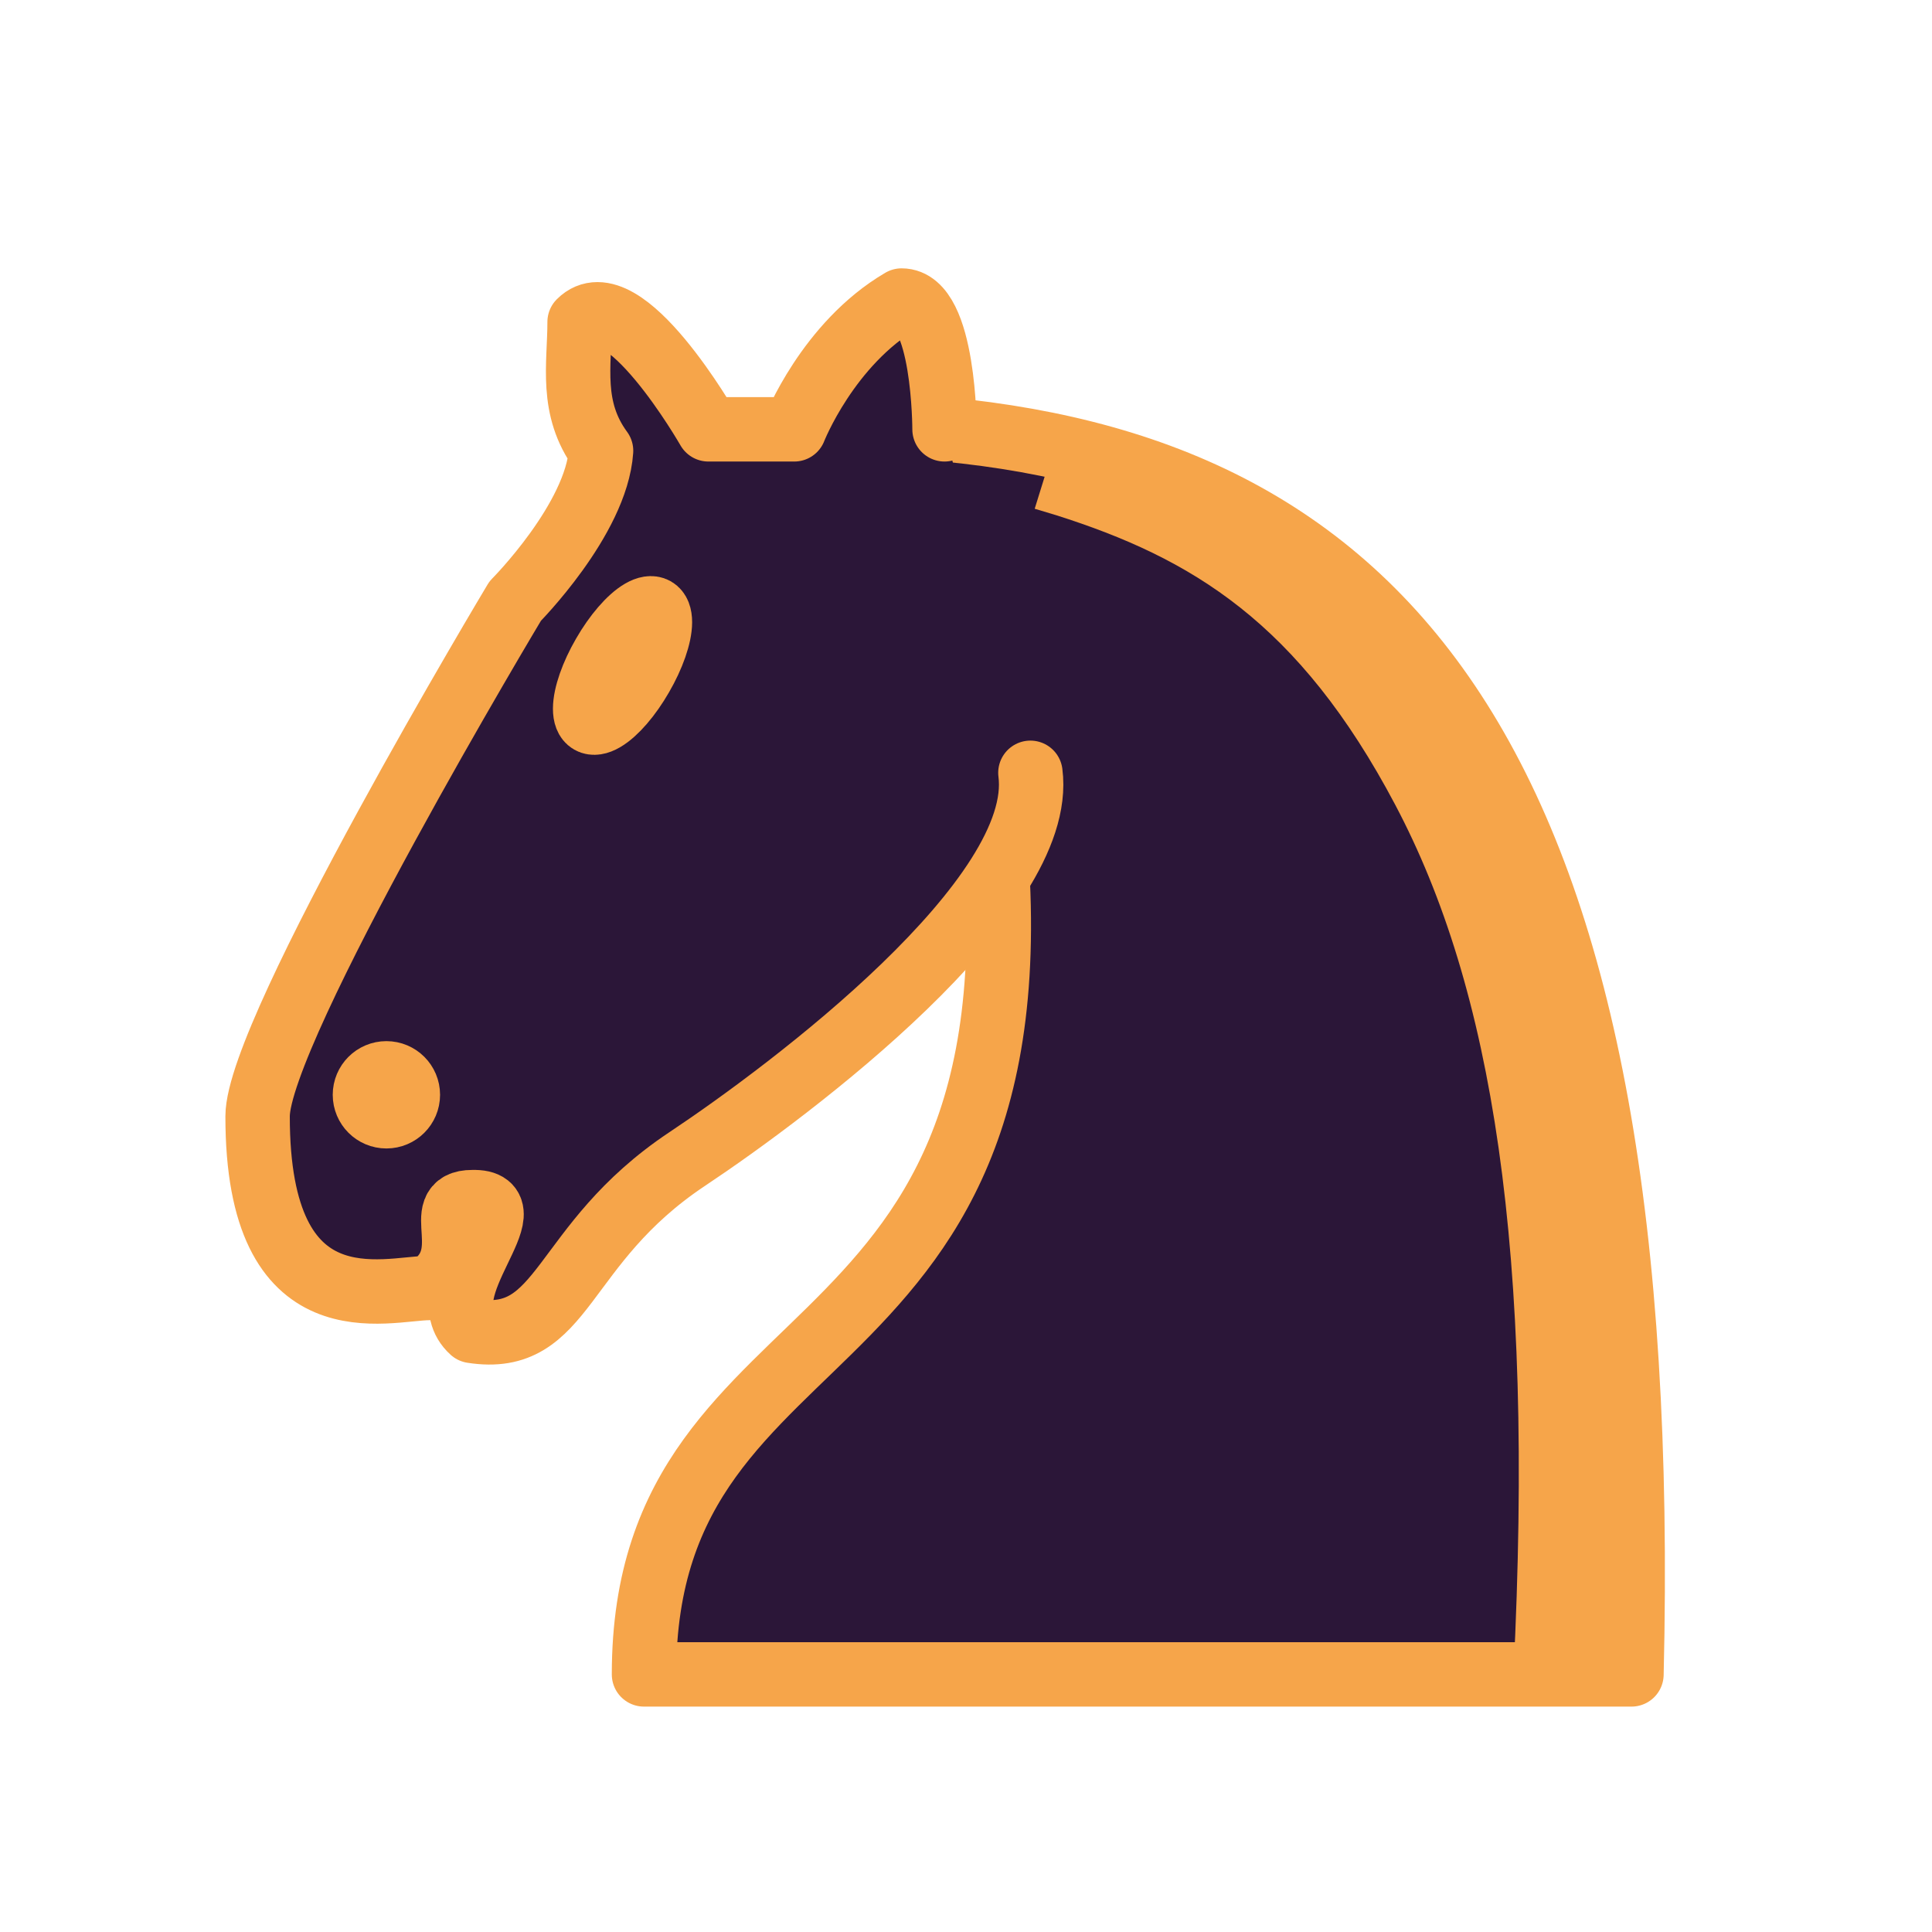
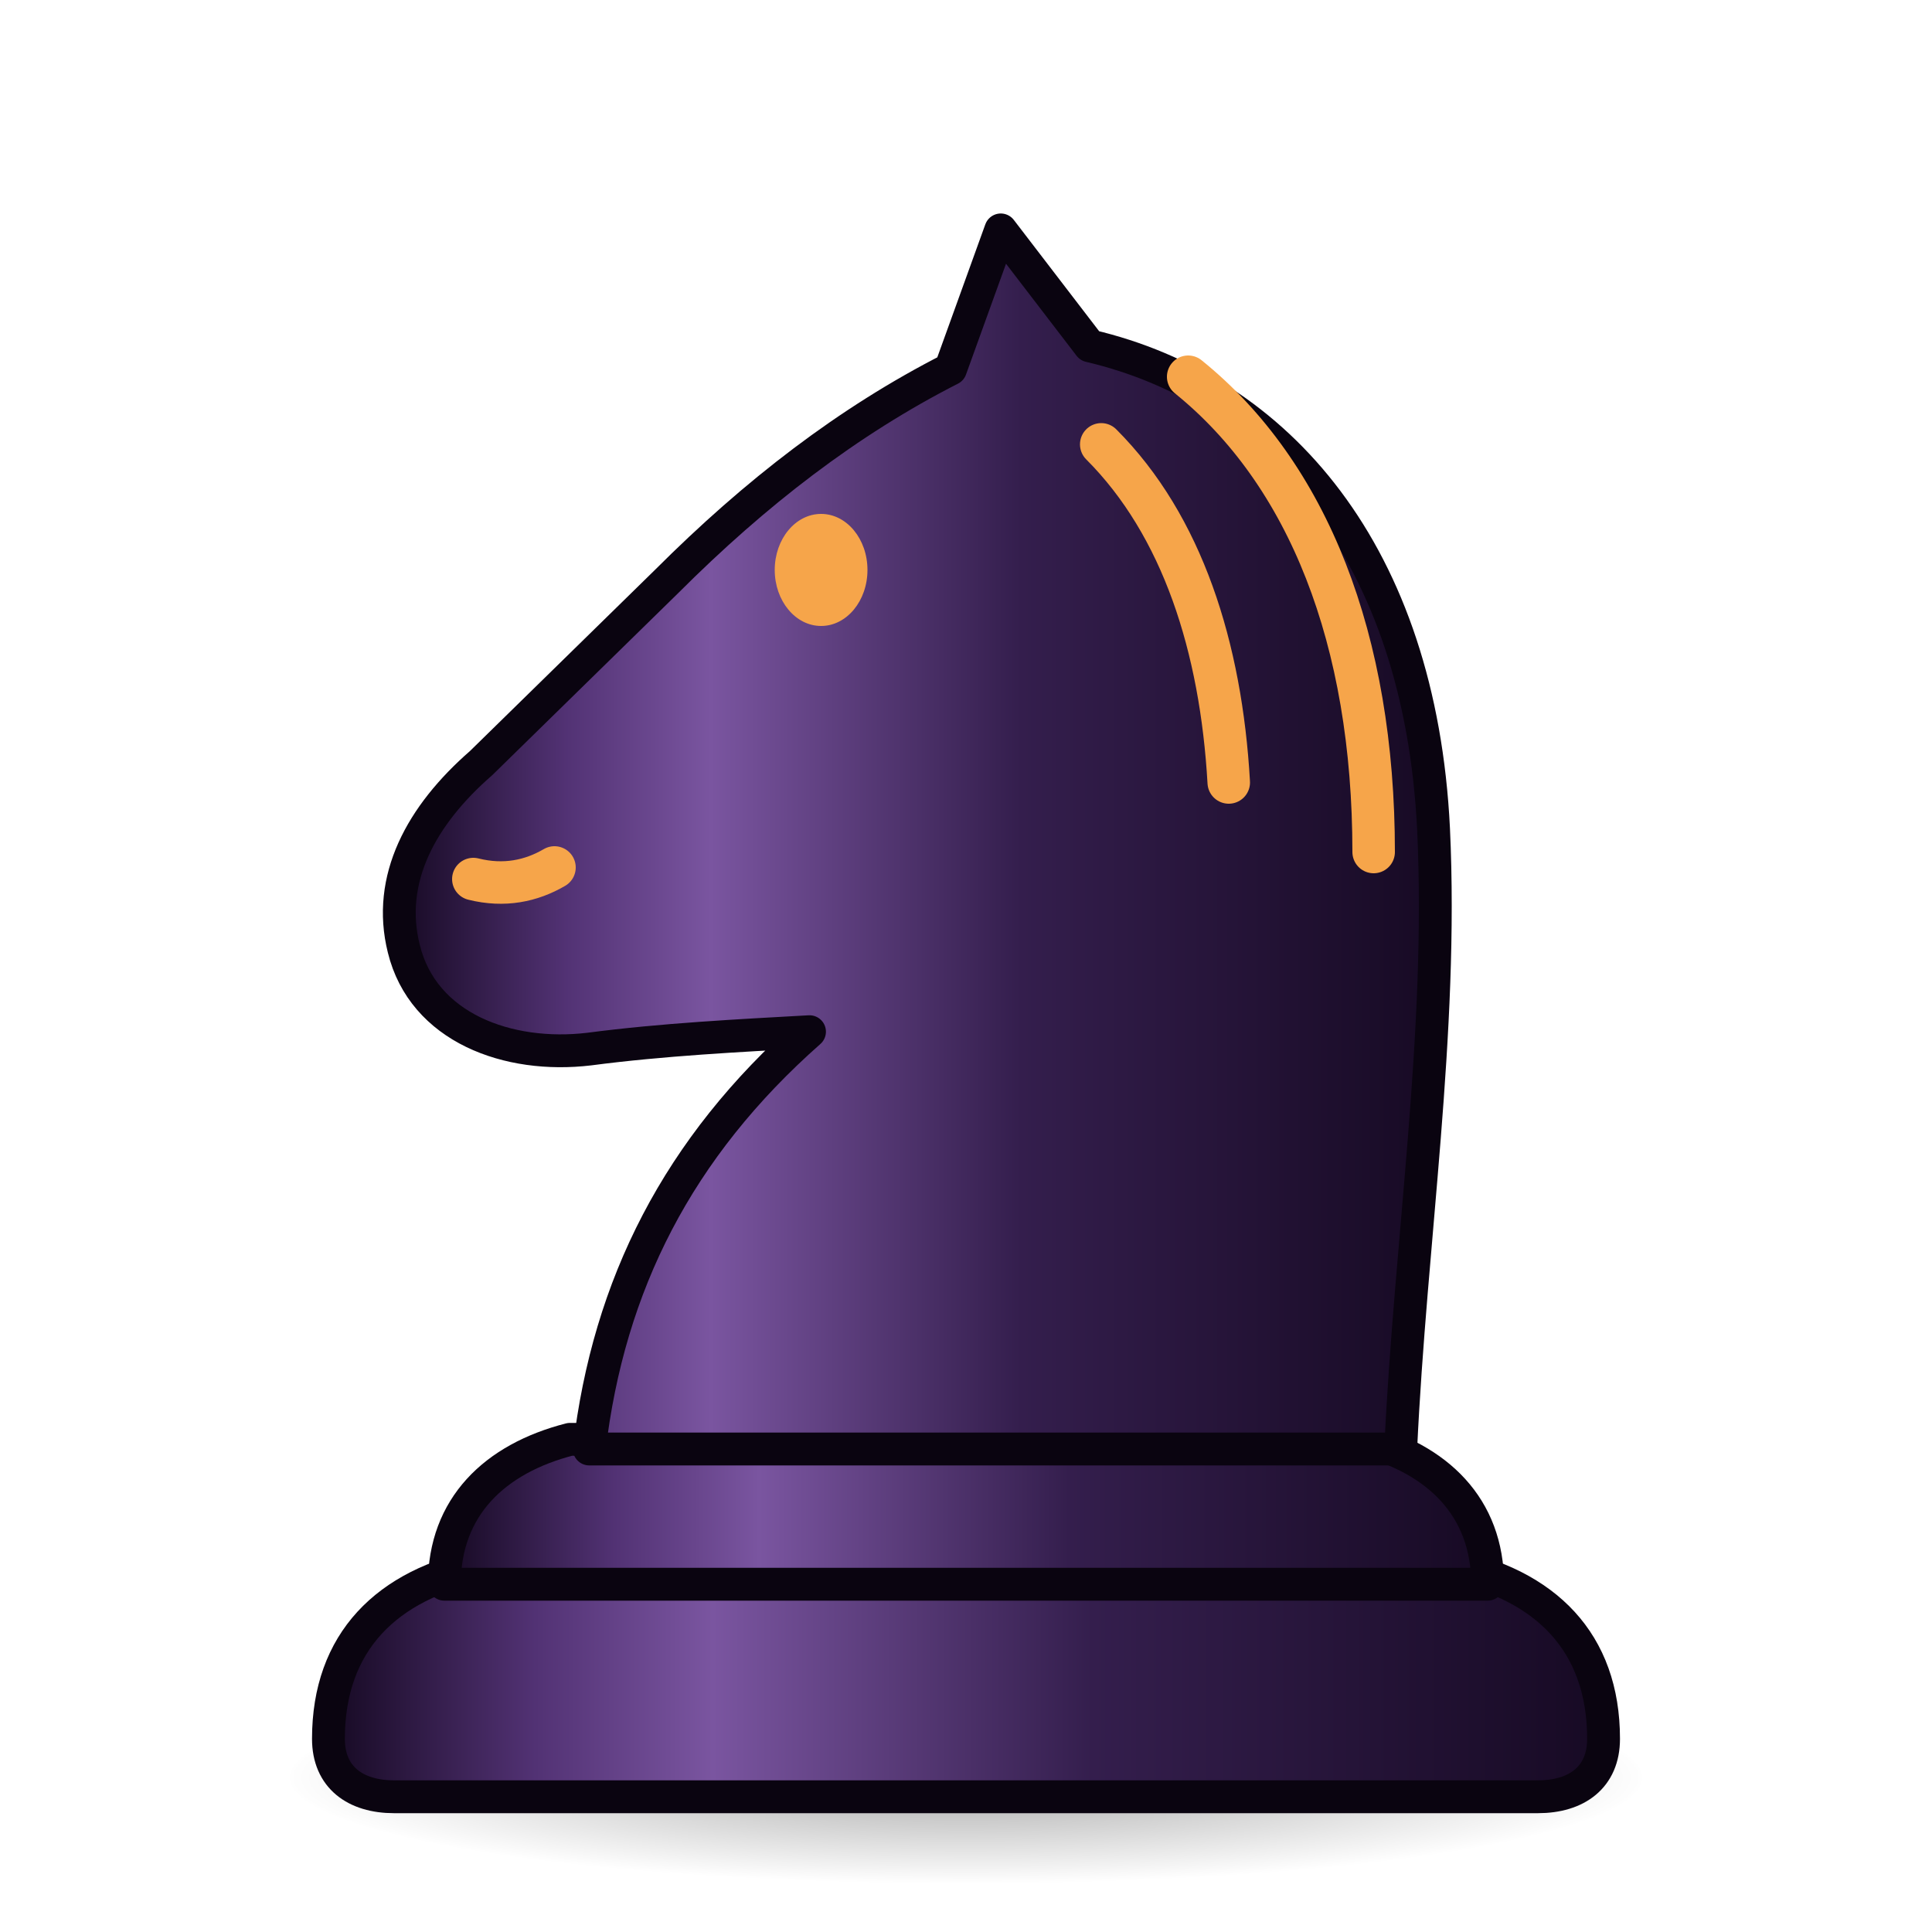
- <svg xmlns="http://www.w3.org/2000/svg" width="45" height="45">
-   <g fill="#2B1638">
-     <g fill="none" fill-rule="evenodd" stroke="#F6A54A" stroke-width="1.5" stroke-linecap="round" stroke-linejoin="round">
-       <path d="M22 10c10.5 1 16.5 8 16 29H15c0-9 10-6.5 8-21" fill="#2B1638" />
-       <path d="M24 18c.38 2.91-5.55 7.37-8 9-3 2-2.82 4.34-5 4-1.042-.94 1.41-3.04 0-3-1 0 .19 1.23-1 2-1 0-4.003 1-4-4 0-2 6-12 6-12s1.89-1.9 2-3.5c-.73-.994-.5-2-.5-3 1-1 3 2.5 3 2.5h2s.78-1.992 2.5-3c1 0 1 3 1 3" fill="#2B1638" />
-       <path d="M9.5 25.5a.5.5 0 1 1-1 0 .5.5 0 1 1 1 0zm5.433-9.75a.5 1.5 30 1 1-.866-.5.5 1.5 30 1 1 .866.5z" fill="#F6A54A" stroke="#F6A54A" />
-       <path d="M24.55 10.4l-.45 1.45.5.15c3.15 1 5.65 2.49 7.9 6.75S35.75 29.06 35.25 39l-.05.5h2.25l.05-.5c.5-10.06-.88-16.85-3.25-21.34-2.37-4.49-5.79-6.64-9.19-7.16l-.51-.1z" fill="#F6A54A" stroke="none" />
-     </g>
+ <svg xmlns="http://www.w3.org/2000/svg" width="45" height="45" viewBox="0 0 100 100">
+   <defs>
+     <linearGradient id="zy" x1="0" y1="0" x2="1" y2="0">
+       <stop offset="0" stop-color="#170A24" />
+       <stop offset=".16" stop-color="#523274" />
+       <stop offset=".3" stop-color="#7A55A0" />
+       <stop offset=".6" stop-color="#341E4D" />
+       <stop offset="1" stop-color="#170A24" />
+     </linearGradient>
+     <radialGradient id="ku" cx=".36" cy=".3" r=".78">
+       <stop offset="0" stop-color="#7A55A0" />
+       <stop offset=".38" stop-color="#523274" />
+       <stop offset=".8" stop-color="#341E4D" />
+       <stop offset="1" stop-color="#170A24" />
+     </radialGradient>
+     <radialGradient id="sch" cx=".5" cy=".5" r=".5">
+       <stop offset="0" stop-color="#000" stop-opacity=".34" />
+       <stop offset="1" stop-color="#000" stop-opacity="0" />
+     </radialGradient>
+   </defs>
+   <ellipse cx="50" cy="92" rx="35" ry="5.5" fill="url(#sch)" />
+   <g fill="url(#zy)" stroke="#0A0410" stroke-width="1.7" stroke-linejoin="round">
+     <path d="M17 90c0-5 3-8 8-9h50c5 1 8 4 8 9 0 2-1.4 3-3.4 3H20.4C18.4 93 17 92 17 90z" />
+   </g>
+   <g fill="url(#zy)" stroke="#0A0410" stroke-width="1.7" stroke-linejoin="round">
+     <path d="M23 82c0-4 2.6-6.5 6.5-7.5h41c3.9 1 6.5 3.5 6.5 7.5z" />
+   </g>
+   <g fill="url(#zy)" stroke="#0A0410" stroke-width="1.7" stroke-linejoin="round">
+     <path d="M30.5 75c1-8.5 4.6-15.6 11.4-21.6-3.6.2-7.6.4-11.4.9-4.2.5-8.6-1.1-9.6-5.2-.9-3.6.9-6.9 4-9.6l9.6-9.4c4.6-4.6 9.4-8.3 14.7-11l2.6-7.2 4.6 6c9.8 2.3 17.1 10.8 17.8 25 .5 10.6-1.2 21.3-1.7 32.1z" />
+   </g>
+   <g fill="none" stroke="#F6A54A" stroke-width="2.2" stroke-linecap="round">
+     <path d="M61.5 19.5c6.2 5 9.6 13.6 9.6 24.6M57 23c4.2 4.2 6.2 10.5 6.6 17.5" />
+   </g>
+   <g fill="none" stroke="#F6A54A" stroke-width="2.2" stroke-linecap="round">
+     <path d="M24.5 45.5c1.6.4 3 .1 4.2-.6" />
+   </g>
+   <g fill="#F6A54A" stroke="none">
+     <ellipse cx="42.5" cy="29.5" rx="2.4" ry="2.9" />
  </g>
</svg>
